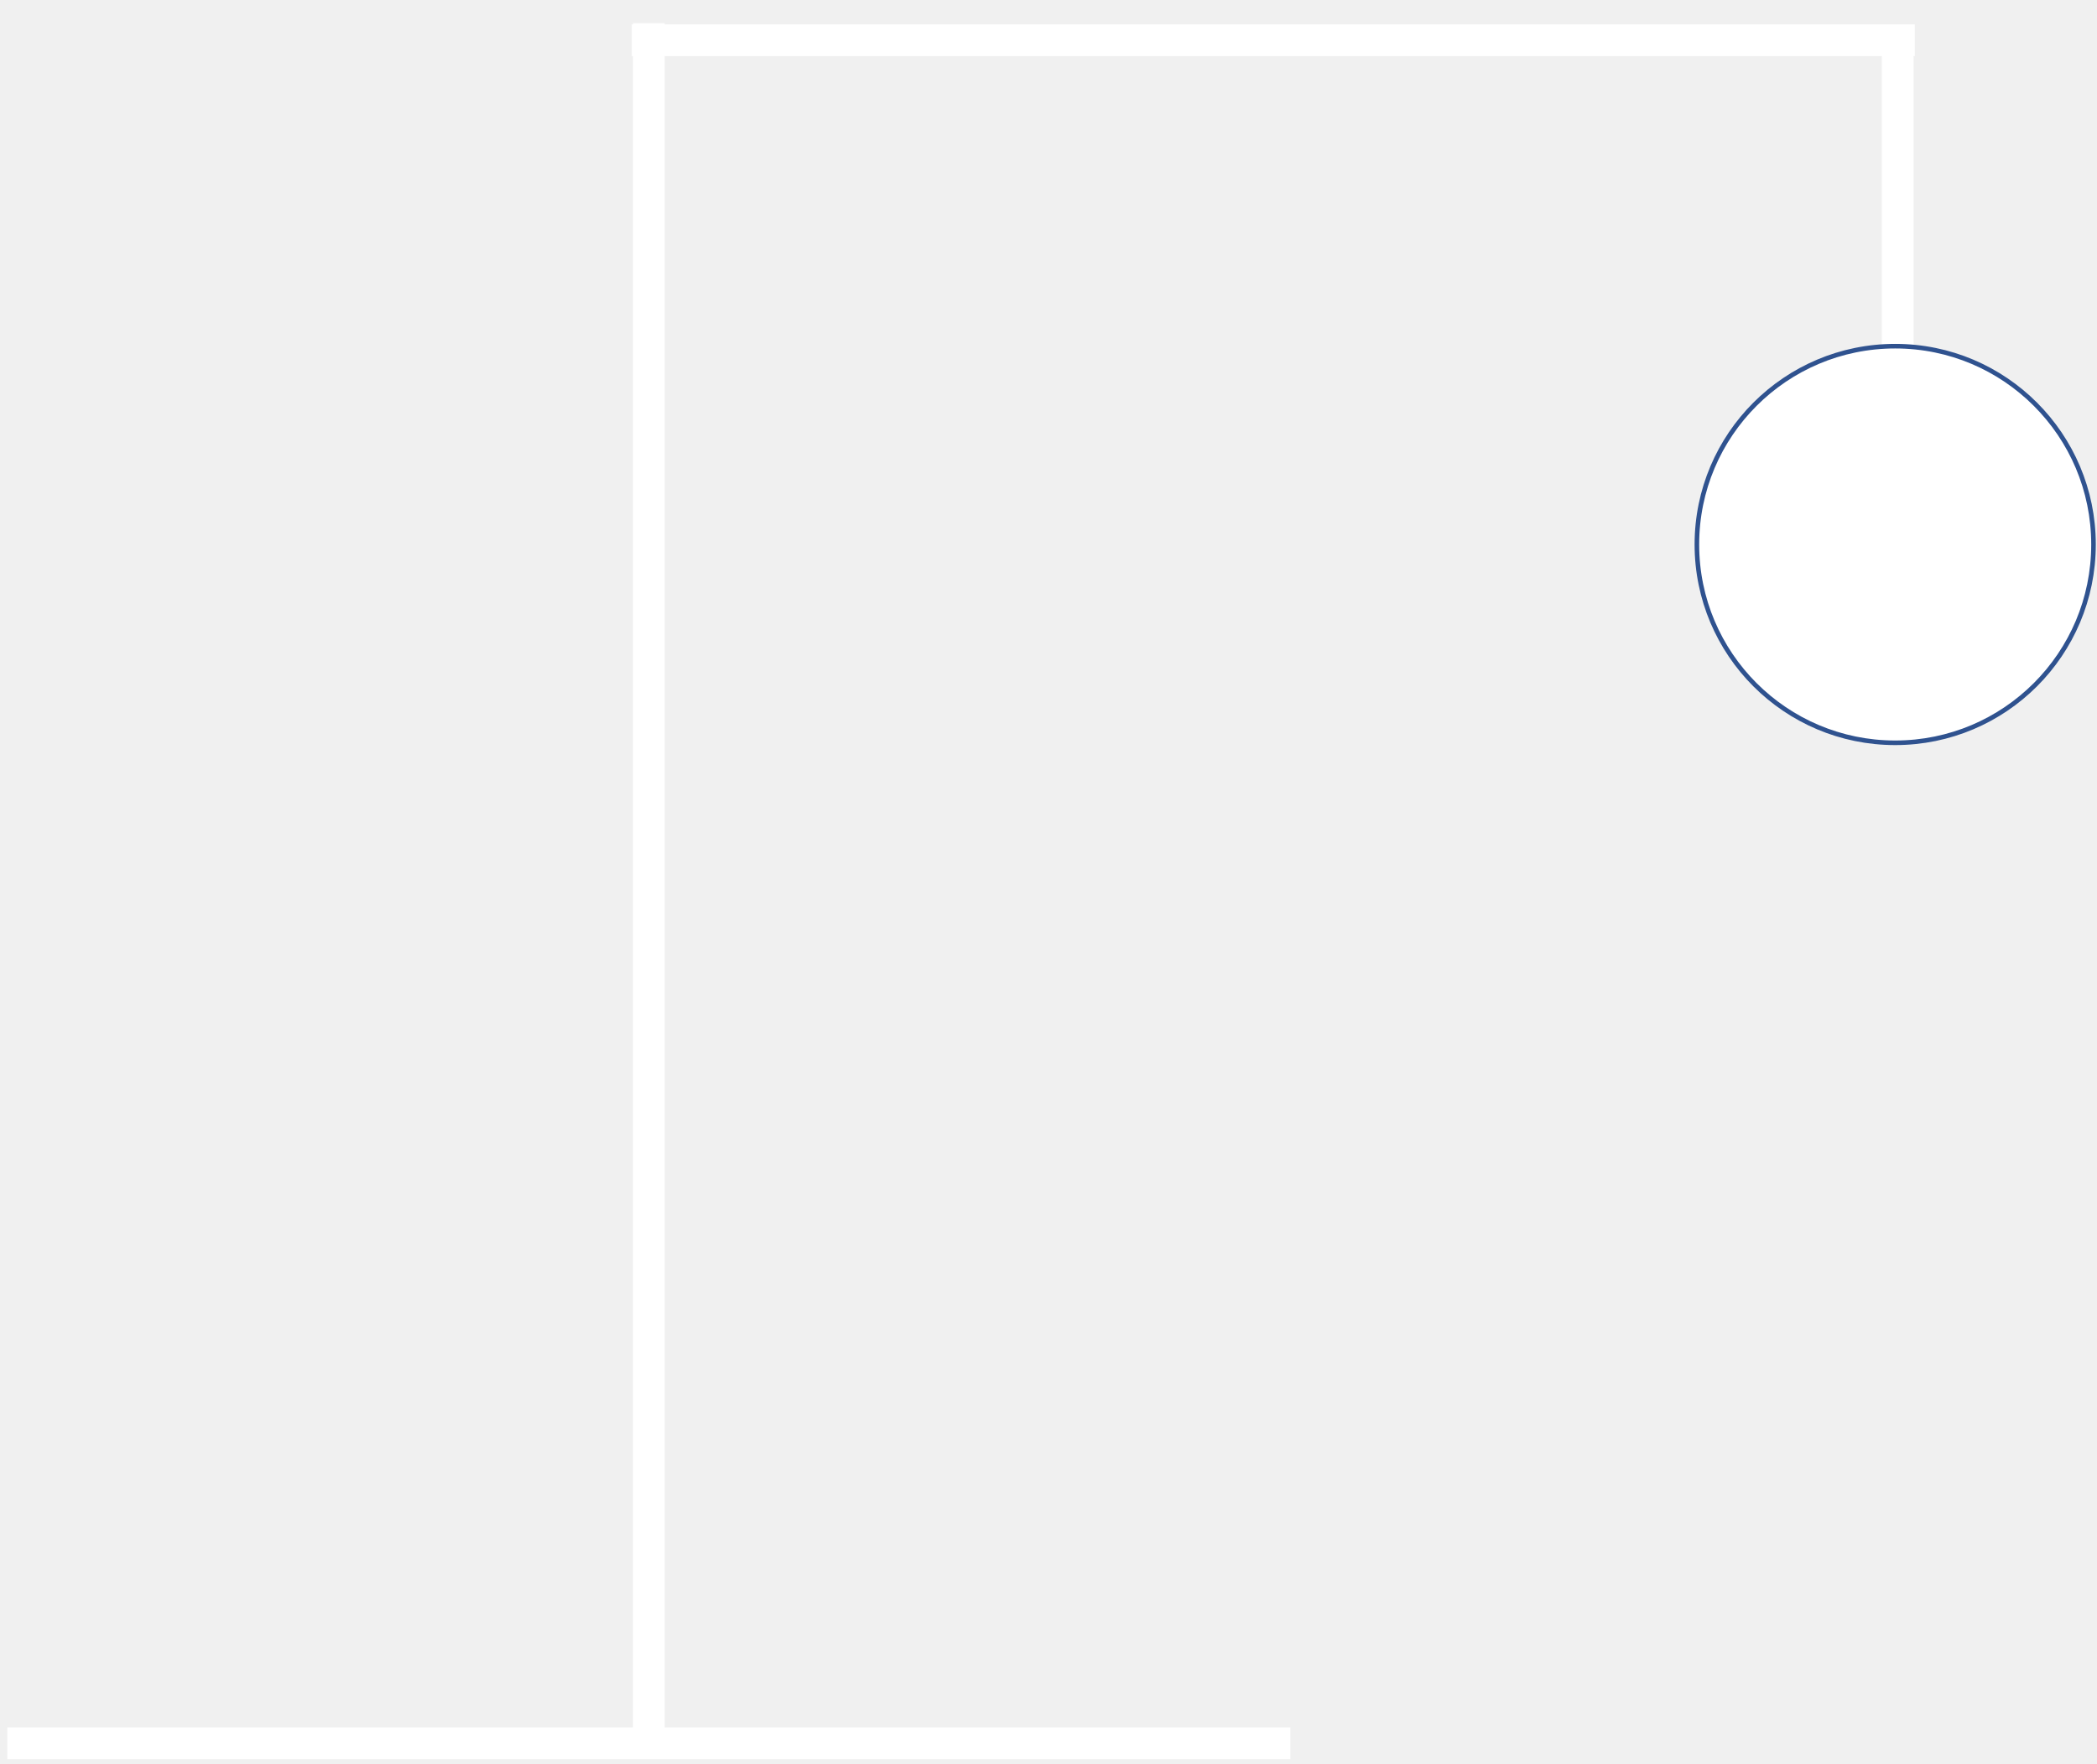
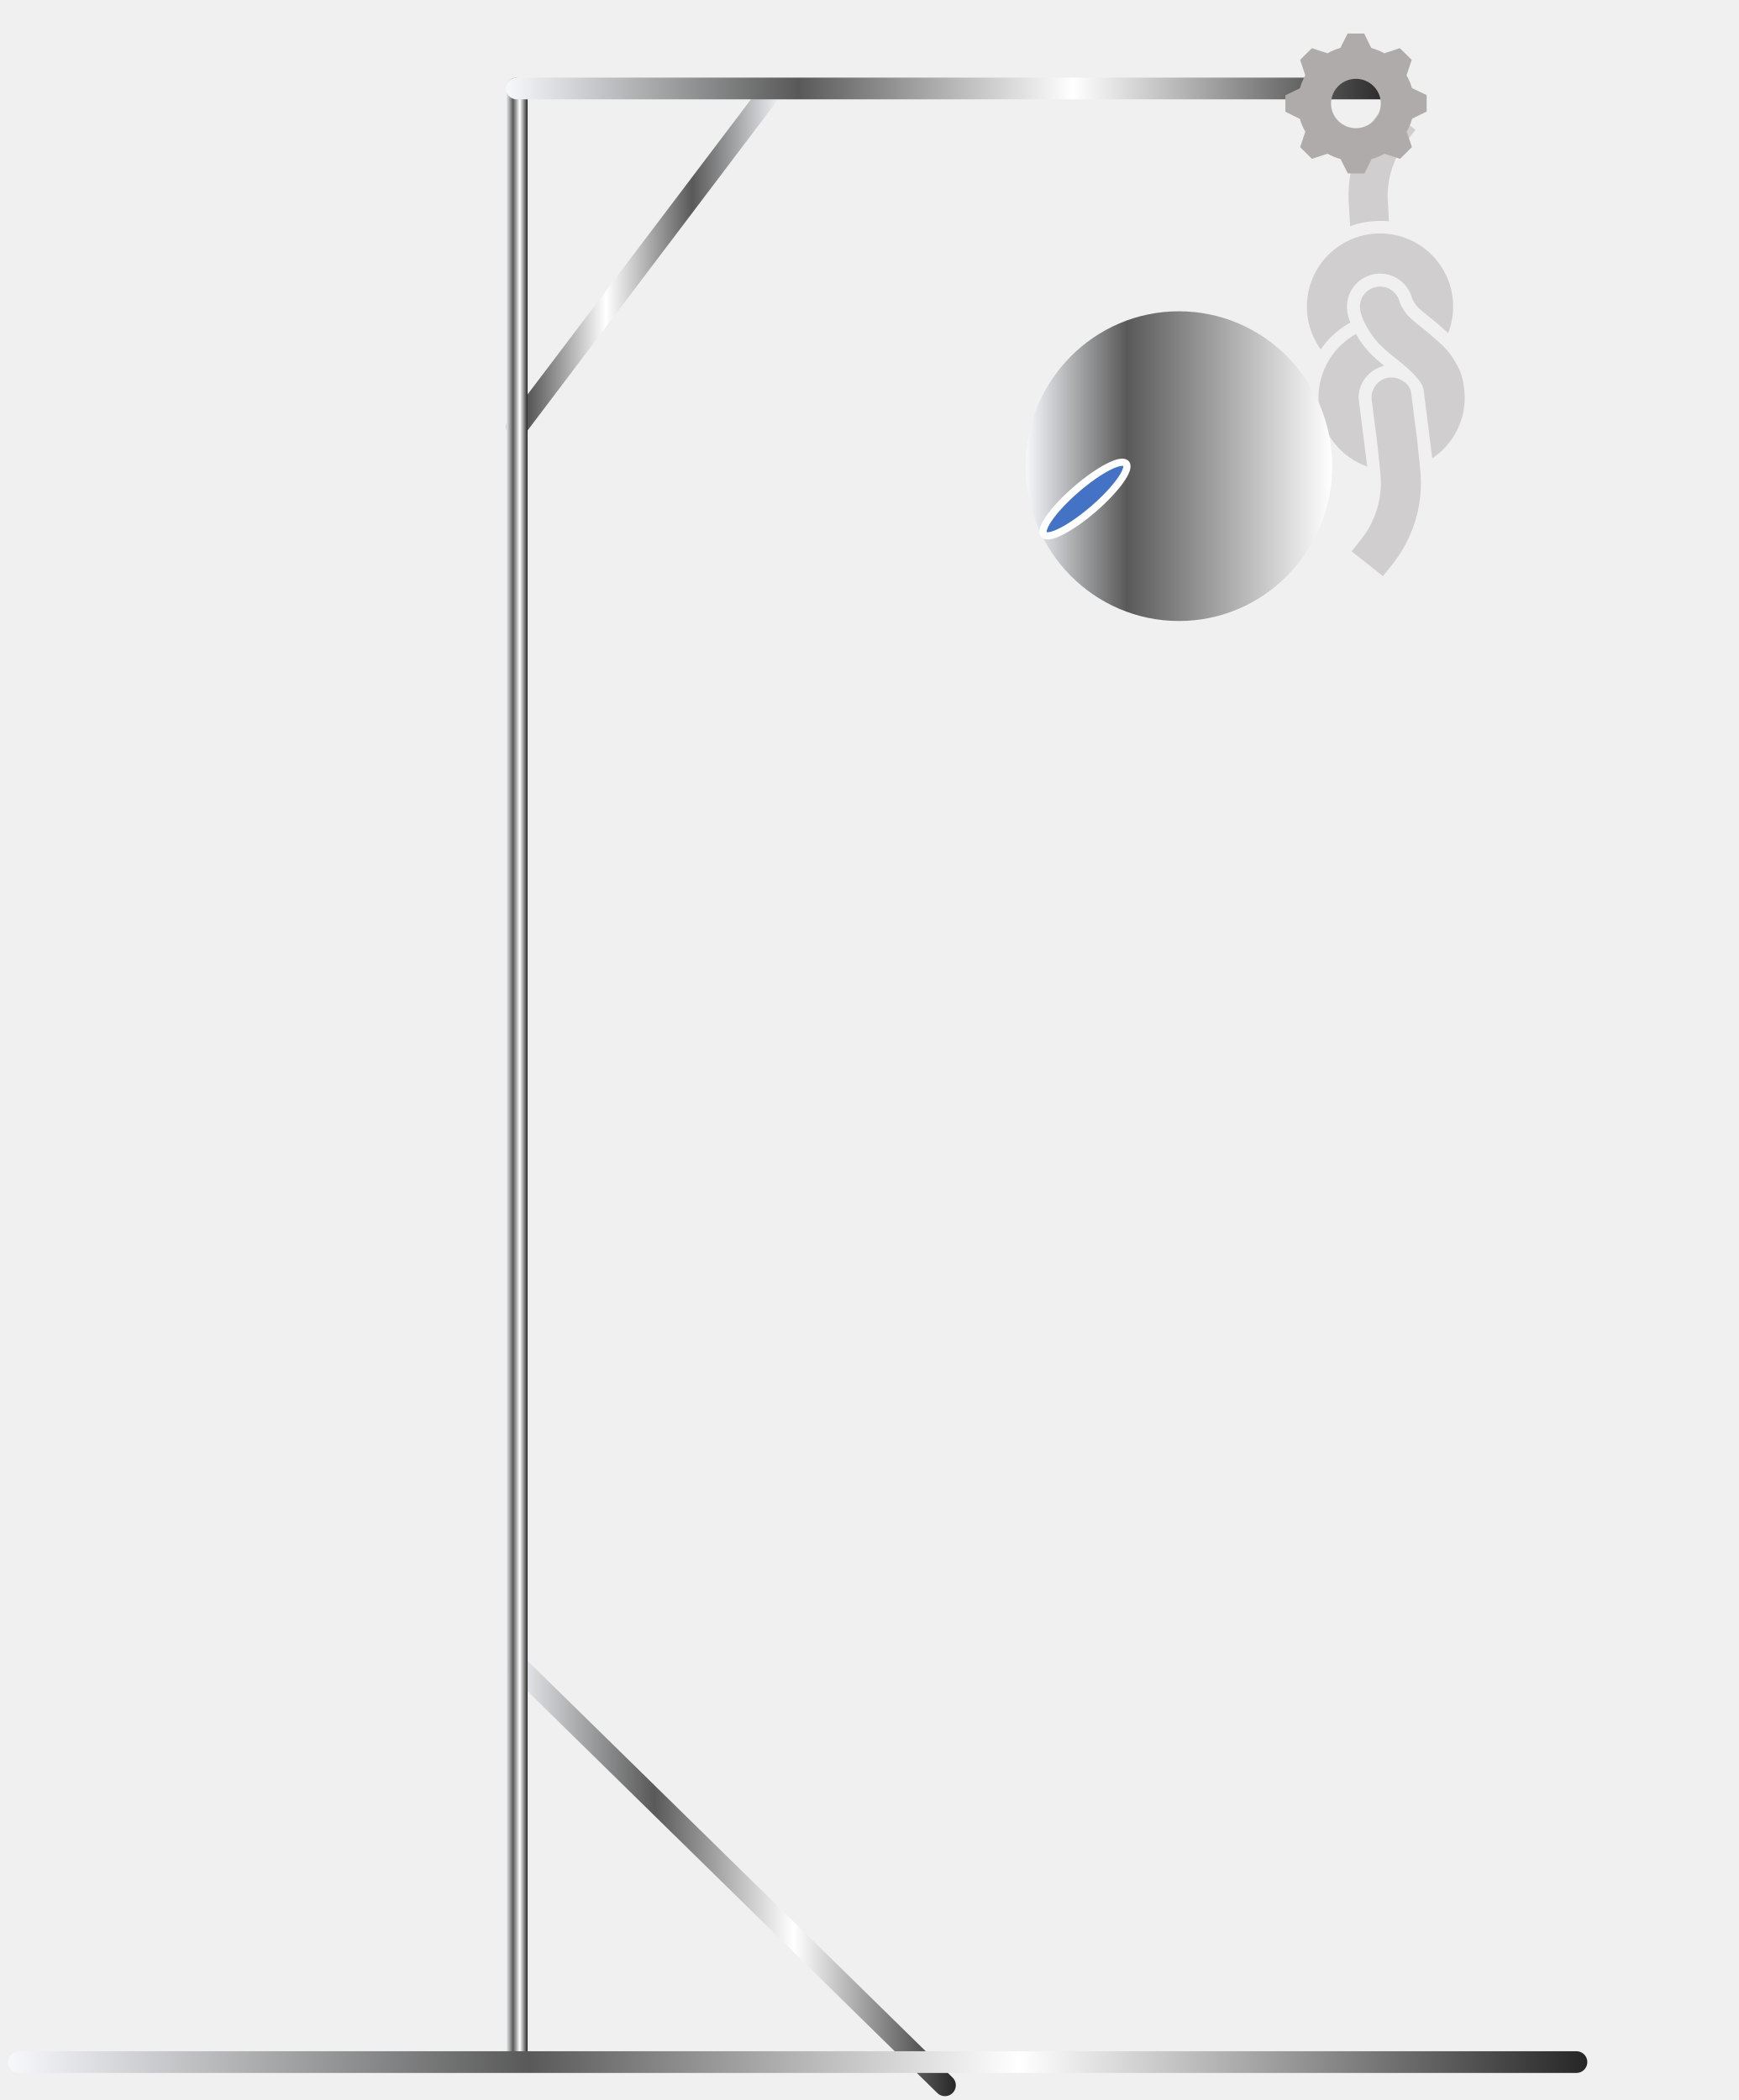
- <svg xmlns="http://www.w3.org/2000/svg" width="2099" height="1765" xml:space="preserve" overflow="hidden">
+ <svg xmlns="http://www.w3.org/2000/svg" width="1100" height="1329" xml:space="preserve" overflow="hidden">
  <defs>
    <clipPath id="clip0">
-       <rect x="857" y="247" width="2099" height="1765" />
+       <rect x="861" y="394" width="1100" height="1329" />
    </clipPath>
-     <clipPath id="clip1">
-       <rect x="859" y="249" width="1938" height="1759" />
-     </clipPath>
-     <clipPath id="clip2">
-       <rect x="859" y="249" width="1938" height="1759" />
-     </clipPath>
+     <linearGradient x1="1181.12" y1="1580.85" x2="1465.82" y2="1580.85" gradientUnits="userSpaceOnUse" spreadMethod="reflect" id="stroke1">
+       <stop offset="0" stop-color="#F6F8FC" stop-opacity="1" />
+       <stop offset="0.33" stop-color="#595959" stop-opacity="1" />
+       <stop offset="0.64" stop-color="#FFFFFF" stop-opacity="1" />
+       <stop offset="1" stop-color="#262626" stop-opacity="1" />
+     </linearGradient>
+     <linearGradient x1="-6.875" y1="107.027" x2="168.902" y2="107.027" gradientUnits="userSpaceOnUse" spreadMethod="reflect" id="stroke2">
+       <stop offset="0" stop-color="#F6F8FC" stop-opacity="1" />
+       <stop offset="0.33" stop-color="#595959" stop-opacity="1" />
+       <stop offset="0.64" stop-color="#FFFFFF" stop-opacity="1" />
+       <stop offset="1" stop-color="#262626" stop-opacity="1" />
+     </linearGradient>
    <clipPath id="clip3">
-       <rect x="859" y="249" width="1938" height="1759" />
+       <path d="M1562.74 631.781 1715.02 435.385 1911.42 587.668 1759.13 784.064Z" fill-rule="nonzero" clip-rule="nonzero" />
    </clipPath>
    <clipPath id="clip4">
-       <rect x="859" y="249" width="1938" height="1759" />
+       <path d="M1562.74 631.781 1715.02 435.385 1911.42 587.668 1759.13 784.064Z" fill-rule="evenodd" clip-rule="evenodd" />
+     </clipPath>
+     <clipPath id="clip5">
+       <path d="M1562.74 631.781 1715.02 435.385 1911.42 587.668 1759.13 784.064Z" fill-rule="evenodd" clip-rule="evenodd" />
+     </clipPath>
+     <linearGradient x1="1181.12" y1="1074.32" x2="1194.88" y2="1074.32" gradientUnits="userSpaceOnUse" spreadMethod="reflect" id="stroke6">
+       <stop offset="0" stop-color="#F6F8FC" stop-opacity="1" />
+       <stop offset="0.33" stop-color="#595959" stop-opacity="1" />
+       <stop offset="0.64" stop-color="#FFFFFF" stop-opacity="1" />
+       <stop offset="1" stop-color="#262626" stop-opacity="1" />
+     </linearGradient>
+     <linearGradient x1="1181.12" y1="450" x2="1741.9" y2="450" gradientUnits="userSpaceOnUse" spreadMethod="reflect" id="stroke7">
+       <stop offset="0" stop-color="#F6F8FC" stop-opacity="1" />
+       <stop offset="0.33" stop-color="#595959" stop-opacity="1" />
+       <stop offset="0.64" stop-color="#FFFFFF" stop-opacity="1" />
+       <stop offset="1" stop-color="#262626" stop-opacity="1" />
+     </linearGradient>
+     <linearGradient x1="866.125" y1="1699" x2="1865.42" y2="1699" gradientUnits="userSpaceOnUse" spreadMethod="reflect" id="stroke8">
+       <stop offset="0" stop-color="#F6F8FC" stop-opacity="1" />
+       <stop offset="0.33" stop-color="#595959" stop-opacity="1" />
+       <stop offset="0.64" stop-color="#FFFFFF" stop-opacity="1" />
+       <stop offset="1" stop-color="#262626" stop-opacity="1" />
+     </linearGradient>
+     <linearGradient x1="1510" y1="689" x2="1704" y2="689" gradientUnits="userSpaceOnUse" spreadMethod="reflect" id="fill9">
+       <stop offset="0" stop-color="#F6F8FC" stop-opacity="1" />
+       <stop offset="0.33" stop-color="#595959" stop-opacity="1" />
+       <stop offset="1" stop-color="#FFFFFF" stop-opacity="1" />
+     </linearGradient>
+     <clipPath id="clip10">
+       <rect x="1655" y="397" width="127" height="126" />
+     </clipPath>
+     <clipPath id="clip11">
+       <rect x="1655" y="397" width="127" height="126" />
+     </clipPath>
+     <clipPath id="clip12">
+       <rect x="1655" y="397" width="127" height="126" />
    </clipPath>
  </defs>
-   <g clip-path="url(#clip0)" transform="translate(-857 -247)">
-     <g clip-path="url(#clip1)">
-       <g clip-path="url(#clip2)">
-         <g clip-path="url(#clip3)">
-           <g clip-path="url(#clip4)">
-             <path d="M2845.83 3254.96 4128.7 3254.96" stroke="#FFFFFF" stroke-width="31.742" stroke-linecap="butt" stroke-linejoin="miter" stroke-miterlimit="8" stroke-opacity="1" fill="none" fill-rule="evenodd" transform="matrix(1.0011 0 0 1 -1984.64 -1262.95)" />
-             <path d="M0 0 0.001 1719.99" stroke="#FFFFFF" stroke-width="31.742" stroke-linecap="butt" stroke-linejoin="miter" stroke-miterlimit="8" stroke-opacity="1" fill="none" fill-rule="evenodd" transform="matrix(1.0011 0 0 -1 1506.44 1990.23)" />
-             <path d="M3470.19 1550.24 4753.06 1550.24" stroke="#FFFFFF" stroke-width="31.742" stroke-linecap="butt" stroke-linejoin="miter" stroke-miterlimit="8" stroke-opacity="1" fill="none" fill-rule="evenodd" transform="matrix(1.0011 0 0 1 -1984.64 -1262.95)" />
-             <path d="M4735.95 1550.24 4735.95 1946.18" stroke="#FFFFFF" stroke-width="31.742" stroke-linecap="butt" stroke-linejoin="miter" stroke-miterlimit="8" stroke-opacity="1" fill="none" fill-rule="evenodd" transform="matrix(1.0011 0 0 1 -1984.64 -1262.95)" />
-           </g>
+   <g clip-path="url(#clip0)" transform="translate(-861 -394)">
+     <path d="M1637 727.5C1811.8 727.5 1953.5 929.643 1953.5 1179" stroke="#FFFFFF" stroke-width="14.896" stroke-linecap="butt" stroke-linejoin="miter" stroke-miterlimit="8" stroke-opacity="0" fill="none" fill-rule="evenodd" />
+     <path d="M1188 1448 1458.94 1713.69" stroke="url(#stroke1)" stroke-width="13.75" stroke-linecap="round" stroke-linejoin="miter" stroke-miterlimit="8" fill="none" fill-rule="evenodd" />
+     <path d="M0 0 162.027 214.054" stroke="url(#stroke2)" stroke-width="13.75" stroke-linecap="round" stroke-linejoin="miter" stroke-miterlimit="8" fill="none" fill-rule="evenodd" transform="matrix(-1 0 0 1 1350.03 450)" />
+     <g clip-path="url(#clip3)">
+       <g clip-path="url(#clip4)">
+         <g clip-path="url(#clip5)">
+           <path d="M1726.16 689.288C1709.71 683.426 1697.93 668.837 1695.66 651.519 1693.33 632.826 1702.55 614.581 1718.99 605.381 1721.38 609.582 1724.25 613.499 1727.52 617.056 1730.46 620.095 1733.62 622.92 1736.96 625.509 1732.22 626.582 1728.01 629.274 1725.04 633.121 1722.17 636.811 1720.63 641.365 1720.69 646.039Z" fill="#D0CECE" fill-rule="nonzero" fill-opacity="1" />
+           <path d="M1777.38 604.788C1777.04 604.468 1776.7 604.149 1776.33 603.849 1772.42 600.156 1768.33 596.893 1765.06 594.263 1762.7 592.452 1760.42 590.523 1758.25 588.484 1756.8 586.849 1755.58 585.022 1754.63 583.056 1751.83 571.819 1740.45 564.981 1729.21 567.781 1718.92 570.348 1712.16 580.202 1713.48 590.731 1713.84 593.274 1714.52 595.761 1715.49 598.139 1708.96 601.707 1703.24 606.588 1698.69 612.475 1698.02 613.343 1697.39 614.233 1696.78 615.131 1681.8 594.427 1686.44 565.502 1707.14 550.525 1727.85 535.548 1756.77 540.19 1771.75 560.894 1780.96 573.621 1783.08 590.149 1777.38 604.788Z" fill="#D0CECE" fill-rule="nonzero" fill-opacity="1" />
+           <path d="M1778.13 673.989C1775.1 677.912 1771.45 681.322 1767.33 684.09L1761.87 640.903C1761.03 634.309 1750.7 626.022 1743.88 620.527 1740.23 617.748 1736.77 614.719 1733.54 611.463 1727.49 604.959 1722.37 595.594 1721.62 589.705 1720.75 582.713 1725.71 576.341 1732.7 575.473 1739.32 574.651 1745.45 579.059 1746.78 585.59 1748.11 588.707 1749.95 591.58 1752.22 594.092 1754.64 596.415 1757.19 598.597 1759.86 600.625 1763.08 603.22 1767.1 606.443 1770.89 610.018 1775.43 613.72 1779.21 618.252 1782.05 623.371L1782.56 624.28C1784.97 628.399 1786.55 632.959 1787.18 637.693 1787.21 637.948 1787.23 638.199 1787.25 638.455 1787.25 638.455 1787.44 639.667 1787.47 639.912 1789.03 652.062 1785.67 664.333 1778.13 673.989Z" fill="#D0CECE" fill-rule="nonzero" fill-opacity="1" />
+           <path d="M1715.33 537.132C1718.72 535.91 1722.22 535.024 1725.78 534.486L1730.51 533.965C1733.64 533.72 1736.77 533.742 1739.89 534.031L1739.4 524.342C1737.78 509.78 1741.91 495.161 1750.91 483.601L1756.7 476.136 1737.14 460.97 1731.35 468.435C1718.8 484.563 1712.83 504.849 1714.65 525.204Z" fill="#D0CECE" fill-rule="nonzero" fill-opacity="1" />
+           <path d="M1732.56 674.884 1734.53 693.828C1736.02 708.732 1731.63 723.632 1722.3 735.347L1716.3 742.911 1736.12 758.638 1742.12 751.077C1755.55 734.227 1761.86 712.797 1759.71 691.359L1757.7 671.984 1757.64 671.533 1753.97 642.803C1753.65 640.067 1752.19 637.593 1749.94 635.997L1749.11 635.41C1747.12 633.944 1744.76 633.072 1742.3 632.896 1735.3 632.497 1729.31 637.844 1728.91 644.839 1728.9 645.083 1728.89 645.327 1728.89 645.572L1728.89 646.294Z" fill="#D0CECE" fill-rule="nonzero" fill-opacity="1" />
        </g>
      </g>
    </g>
-     <path d="M2555.5 792C2555.5 682.372 2644.37 593.5 2754 593.5 2863.63 593.5 2952.5 682.372 2952.5 792 2952.5 901.628 2863.63 990.5 2754 990.5 2644.37 990.5 2555.5 901.628 2555.5 792Z" stroke="#2F528F" stroke-width="4.583" stroke-linecap="butt" stroke-linejoin="miter" stroke-miterlimit="8" stroke-opacity="1" fill="#FFFFFF" fill-rule="evenodd" fill-opacity="1" />
+     <path d="M1188 450 1188 1698.65" stroke="url(#stroke6)" stroke-width="13.75" stroke-linecap="round" stroke-linejoin="miter" stroke-miterlimit="8" fill="none" fill-rule="evenodd" />
+     <path d="M1188 450 1735.03 450" stroke="url(#stroke7)" stroke-width="13.75" stroke-linecap="round" stroke-linejoin="miter" stroke-miterlimit="8" fill="none" fill-rule="evenodd" />
+     <path d="M873 1699 1858.54 1699" stroke="url(#stroke8)" stroke-width="13.75" stroke-linecap="round" stroke-linejoin="miter" stroke-miterlimit="8" fill="none" fill-rule="evenodd" />
+     <path d="M1510 689C1510 634.876 1553.43 591 1607 591 1660.57 591 1704 634.876 1704 689 1704 743.124 1660.57 787 1607 787 1553.43 787 1510 743.124 1510 689Z" fill="url(#fill9)" fill-rule="evenodd" />
+     <path d="M0 8.25C-8.74287e-15 3.694 15.373 0 34.336 0 53.299-2.10062e-15 68.672 3.694 68.672 8.25 68.672 12.806 53.299 16.5 34.336 16.5 15.373 16.5-2.62286e-14 12.806 0 8.25Z" stroke="#FFFFFF" stroke-width="4.583" stroke-linecap="butt" stroke-linejoin="miter" stroke-miterlimit="8" stroke-opacity="1" fill="#4472C4" fill-rule="evenodd" fill-opacity="1" transform="matrix(0.75712 -0.653276 -0.653276 -0.75712 1526.95 738.501)" />
+     <path d="M1772.32 769.733C1847.86 892.181 1835.09 1037.1 1743.8 1093.42" stroke="#FFFFFF" stroke-width="12.604" stroke-linecap="butt" stroke-linejoin="miter" stroke-miterlimit="8" stroke-opacity="0" fill="none" fill-rule="evenodd" />
+     <path d="M1596.38 964.1C1609.17 856.889 1697.25 779.248 1793.11 790.683" stroke="#FFFFFF" stroke-width="12.604" stroke-linecap="butt" stroke-linejoin="miter" stroke-miterlimit="8" stroke-opacity="0" fill="none" fill-rule="evenodd" />
+     <path d="M1810.81 1330.51C1788.24 1285.32 1848.89 1209.27 1946.26 1160.63" stroke="#FFFFFF" stroke-width="12.604" stroke-linecap="butt" stroke-linejoin="miter" stroke-miterlimit="8" stroke-opacity="0" fill="none" fill-rule="evenodd" />
+     <g clip-path="url(#clip10)">
+       <g clip-path="url(#clip11)">
+         <g clip-path="url(#clip12)">
+           <path d="M62.5 78.125C53.906 78.125 46.875 71.094 46.875 62.5 46.875 53.906 53.906 46.875 62.5 46.875 71.094 46.875 78.125 53.906 78.125 62.5 78.125 71.094 71.094 78.125 62.5 78.125ZM97.656 52.734C96.875 49.87 95.703 47.136 94.271 44.661L97.526 34.896 90.104 27.474 80.339 30.729C77.734 29.297 75 28.125 72.135 27.344L67.708 18.229 57.292 18.229 52.734 27.344C49.87 28.125 47.136 29.297 44.661 30.729L34.896 27.474 27.474 34.896 30.729 44.661C29.297 47.266 28.125 50 27.344 52.865L18.229 57.292 18.229 67.708 27.344 72.266C28.125 75.13 29.297 77.865 30.729 80.339L27.474 90.104 34.896 97.526 44.661 94.271C47.266 95.703 50 96.875 52.865 97.656L57.422 106.771 67.839 106.771 72.396 97.656C75.26 96.875 77.995 95.703 80.469 94.271L90.234 97.526 97.656 90.104 94.401 80.339C95.833 77.734 97.005 75 97.787 72.135L106.901 67.578 106.901 57.161 97.656 52.734Z" fill="#AFABAB" fill-rule="nonzero" fill-opacity="1" transform="matrix(1.008 0 0 1 1656 397)" />
+         </g>
+       </g>
+     </g>
  </g>
</svg>
